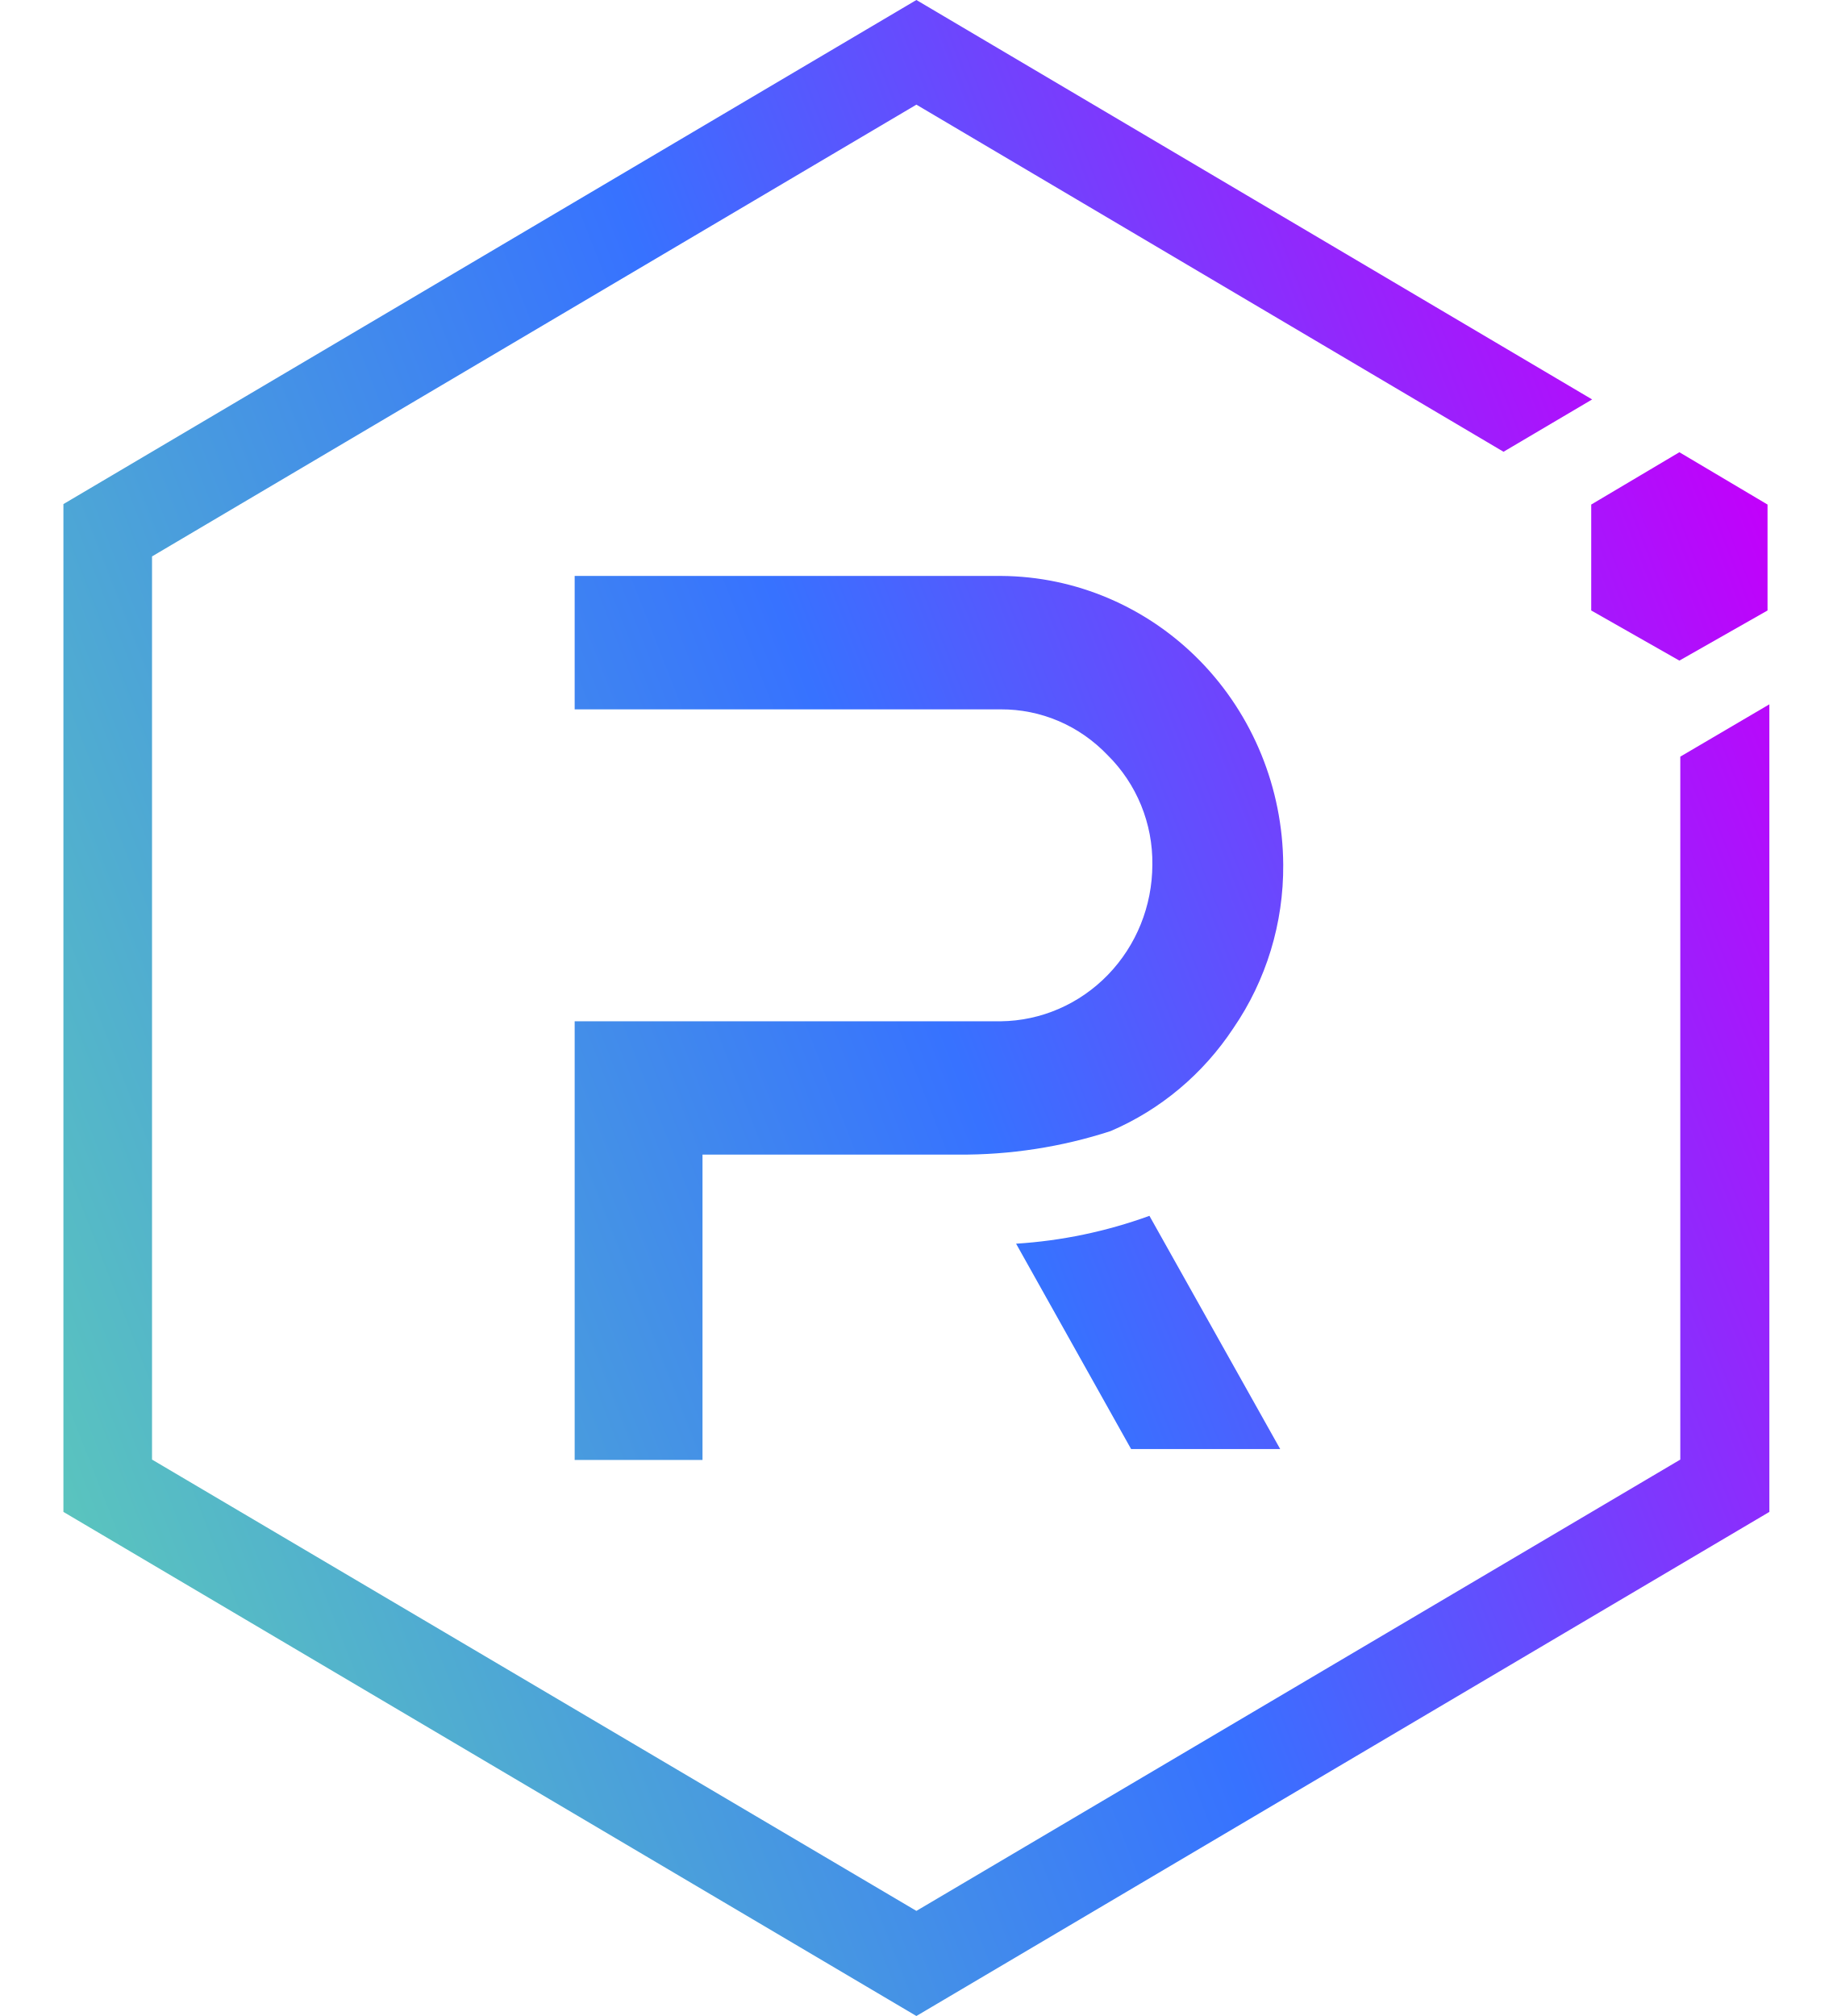
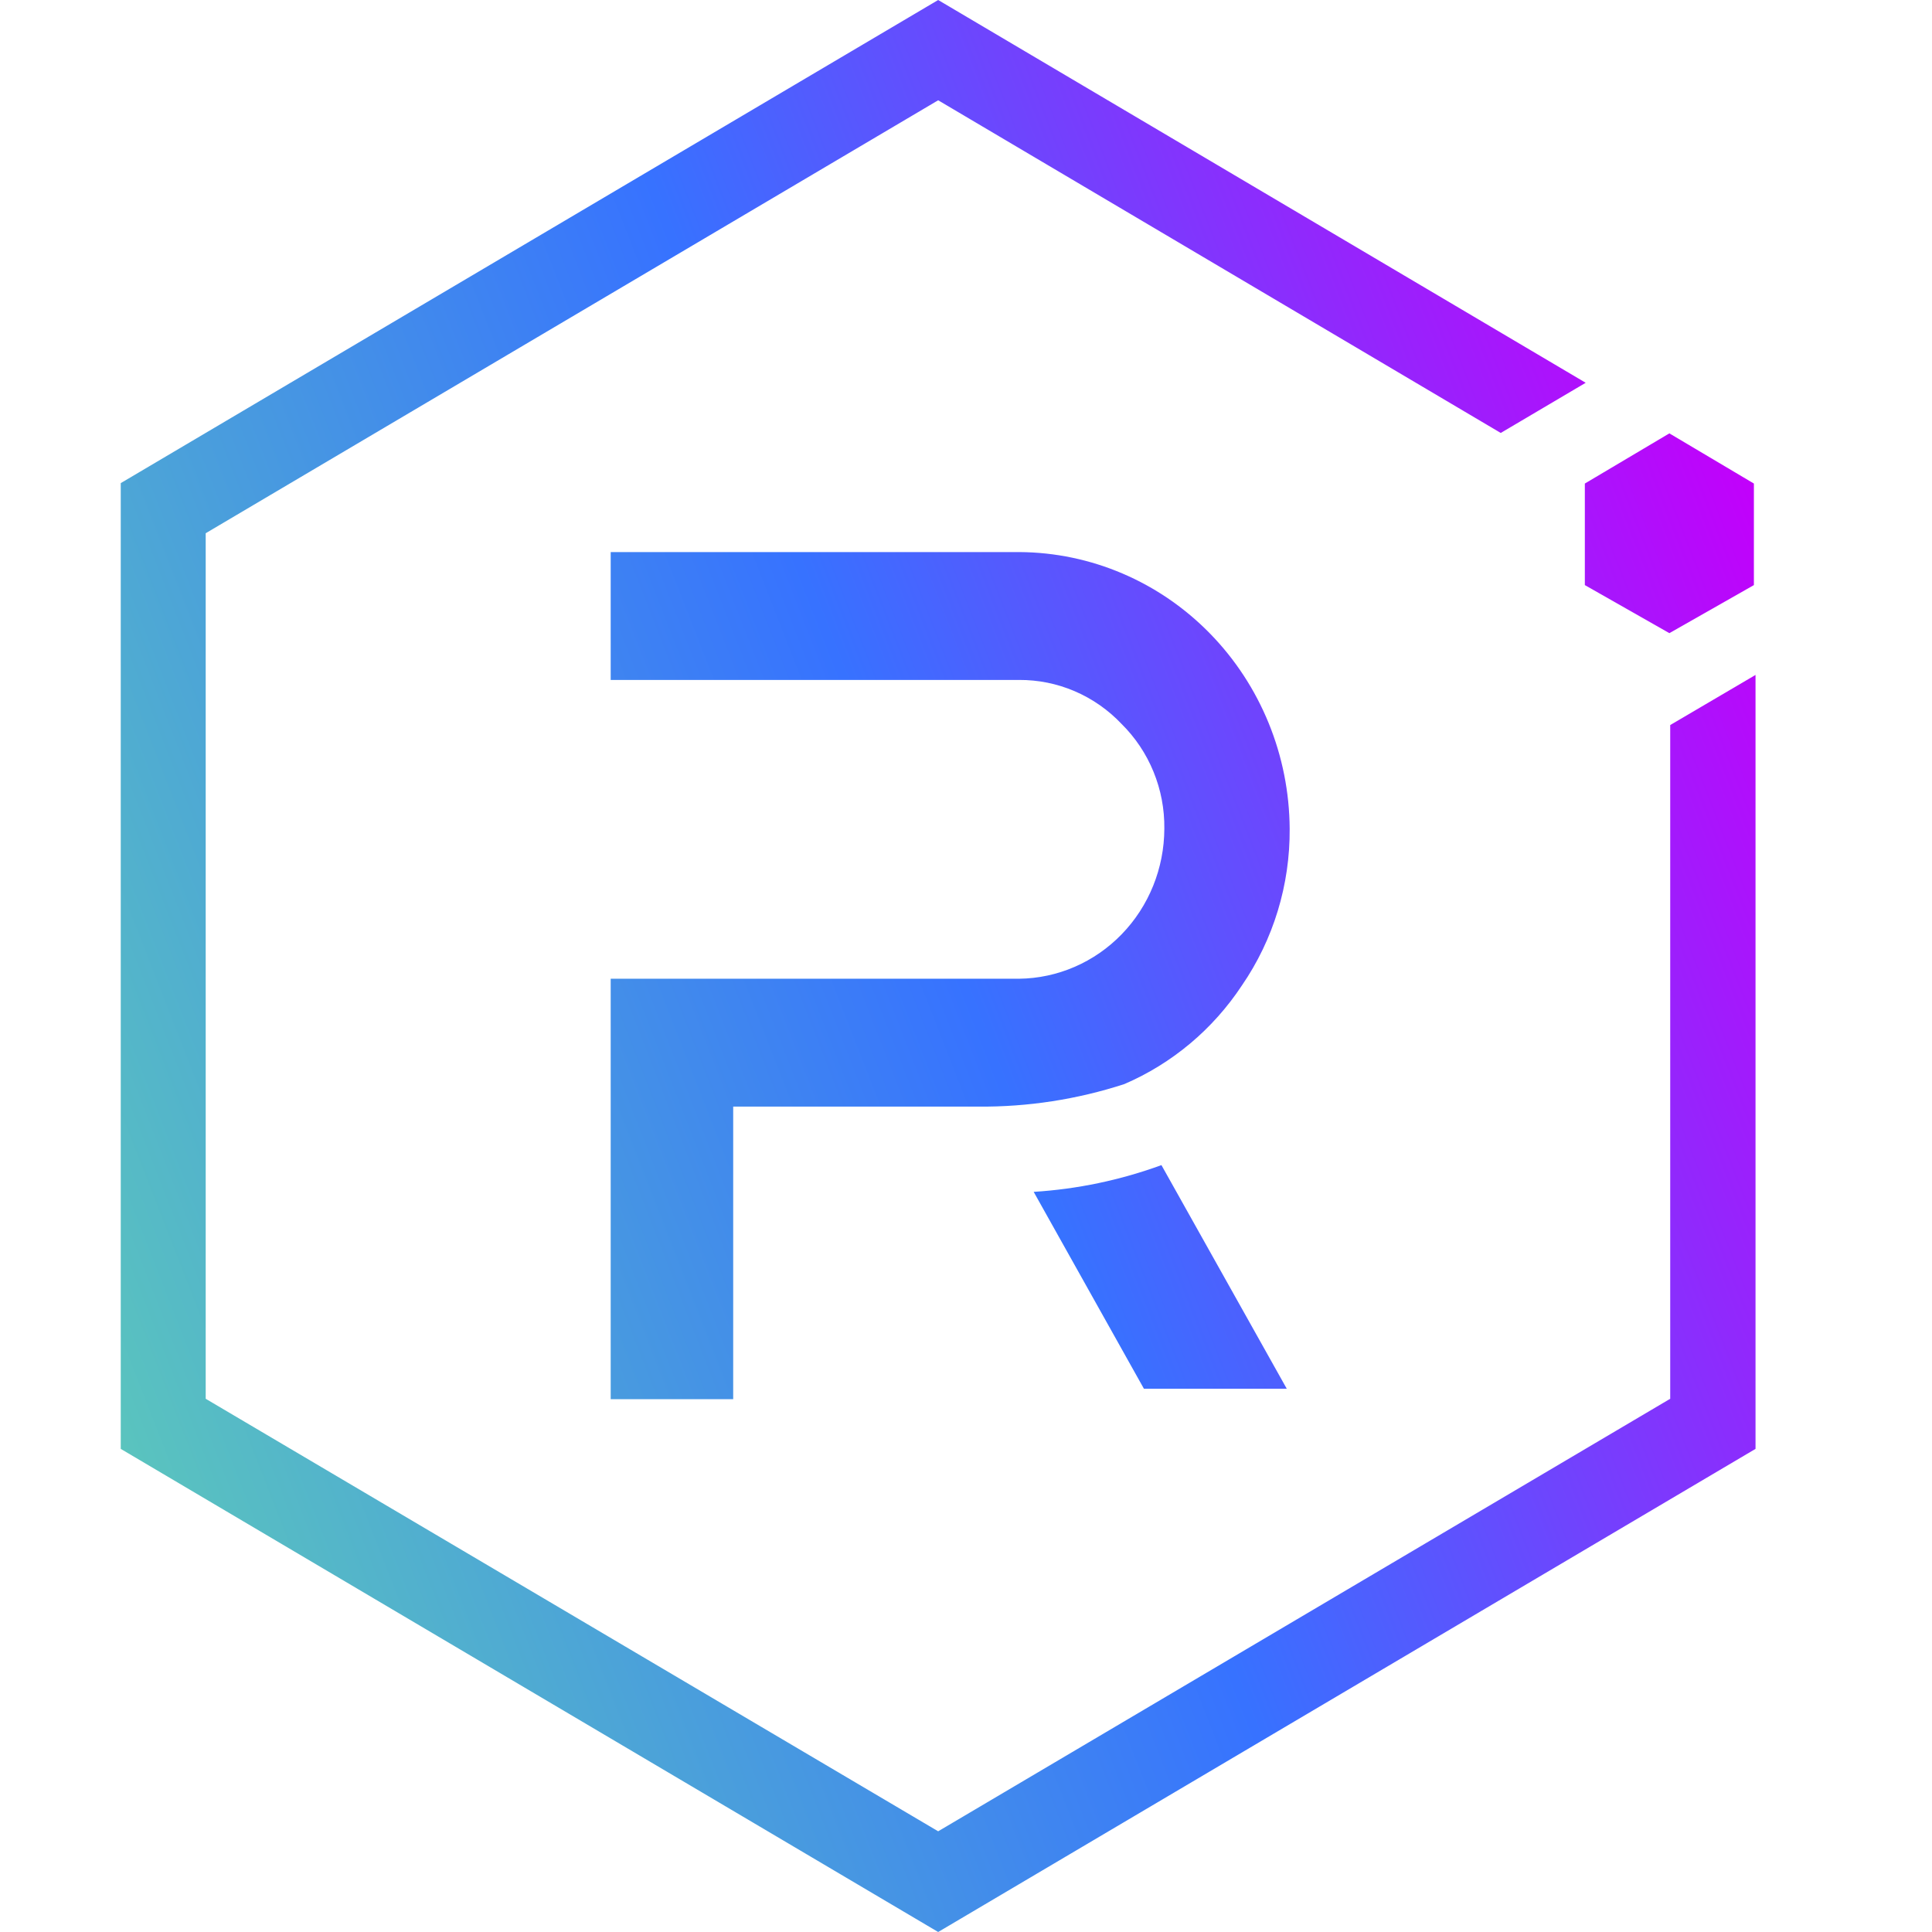
- <svg xmlns="http://www.w3.org/2000/svg" fill="none" height="22" viewBox="0 0 20 22" width="20">
-   <linearGradient id="a" gradientUnits="userSpaceOnUse" x1="19.291" x2="-.571" y1="5.507" y2="13.267">
-     <stop offset="0" stop-color="#c200fb" />
-     <stop offset=".49" stop-color="#3772ff" />
-     <stop offset="1" stop-color="#5ac4be" />
-   </linearGradient>
-   <g fill="url(#a)">
-     <path d="m18.336 8.257v7.671l-8.336 4.925-8.341-4.925v-9.856l8.341-4.93 6.407 3.788.967-.571-7.374-4.359-9.308 5.501v10.998l9.308 5.501 9.308-5.501v-8.813z" />
-     <path d="m7.666 15.932h-1.395v-4.787h4.649c.44-.005.86-.187 1.17-.507.31-.32.484-.751.485-1.202.003-.223-.039-.443-.123-.649-.084-.205-.208-.391-.365-.546-.152-.159-.333-.286-.534-.372-.201-.086-.416-.129-.633-.128h-4.649v-1.456h4.654c.815.005 1.595.339 2.171.928.576.59.902 1.388.907 2.222.005.638-.185 1.262-.544 1.785-.33.5-.795.89-1.339 1.123-.538.175-1.1.261-1.664.257h-2.79z" />
-     <path d="m13.97 15.813h-1.627l-1.255-2.241c.497-.031.987-.134 1.455-.304z" />
-     <path d="m17.364 6.662.962.547.962-.547v-1.156l-.962-.571-.962.571z" />
-   </g>
+ <svg xmlns="http://www.w3.org/2000/svg" width="32" height="32" viewBox="0 0 32 32" fill="none">
+   <path d="M27.664 12.009V23.168L15.539 30.332L3.407 23.168V8.832L15.539 1.661L24.857 7.171L26.264 6.34L15.539 0L2 8.002V23.998L15.539 32L29.077 23.998V11.179L27.664 12.009Z" fill="url(#paint0_linear)" />
+   <path d="M12.144 23.175H10.115V16.211H16.878C17.517 16.204 18.129 15.939 18.579 15.474C19.03 15.009 19.283 14.381 19.285 13.726C19.289 13.402 19.228 13.081 19.106 12.783C18.984 12.484 18.803 12.214 18.575 11.989C18.355 11.757 18.091 11.573 17.799 11.448C17.507 11.323 17.194 11.26 16.878 11.262H10.115V9.144H16.884C18.07 9.151 19.204 9.636 20.042 10.494C20.88 11.352 21.354 12.513 21.361 13.726C21.368 14.655 21.092 15.562 20.57 16.322C20.09 17.049 19.413 17.616 18.622 17.956C17.84 18.21 17.023 18.336 16.201 18.329H12.144V23.175Z" fill="url(#paint1_linear)" />
+   <path d="M21.313 23.002H18.947L17.121 19.741C17.843 19.696 18.555 19.547 19.237 19.298L21.313 23.002Z" fill="url(#paint2_linear)" />
+   <path d="M26.25 9.691L27.65 10.487L29.05 9.691V8.009L27.65 7.178L26.25 8.009V9.691Z" fill="url(#paint3_linear)" />
+   <defs>
+     <linearGradient id="paint0_linear" x1="29.053" y1="8.011" x2="0.163" y2="19.298" gradientUnits="userSpaceOnUse">
+       <stop stop-color="#C200FB" />
+       <stop offset="0.49" stop-color="#3772FF" />
+       <stop offset="1" stop-color="#5AC4BE" />
+     </linearGradient>
+     <linearGradient id="paint1_linear" x1="29.053" y1="8.011" x2="0.163" y2="19.298" gradientUnits="userSpaceOnUse">
+       <stop stop-color="#C200FB" />
+       <stop offset="0.49" stop-color="#3772FF" />
+       <stop offset="1" stop-color="#5AC4BE" />
+     </linearGradient>
+     <linearGradient id="paint2_linear" x1="29.053" y1="8.011" x2="0.162" y2="19.298" gradientUnits="userSpaceOnUse">
+       <stop stop-color="#C200FB" />
+       <stop offset="0.49" stop-color="#3772FF" />
+       <stop offset="1" stop-color="#5AC4BE" />
+     </linearGradient>
+     <linearGradient id="paint3_linear" x1="29.053" y1="8.011" x2="0.162" y2="19.298" gradientUnits="userSpaceOnUse">
+       <stop stop-color="#C200FB" />
+       <stop offset="0.49" stop-color="#3772FF" />
+       <stop offset="1" stop-color="#5AC4BE" />
+     </linearGradient>
+   </defs>
</svg>
